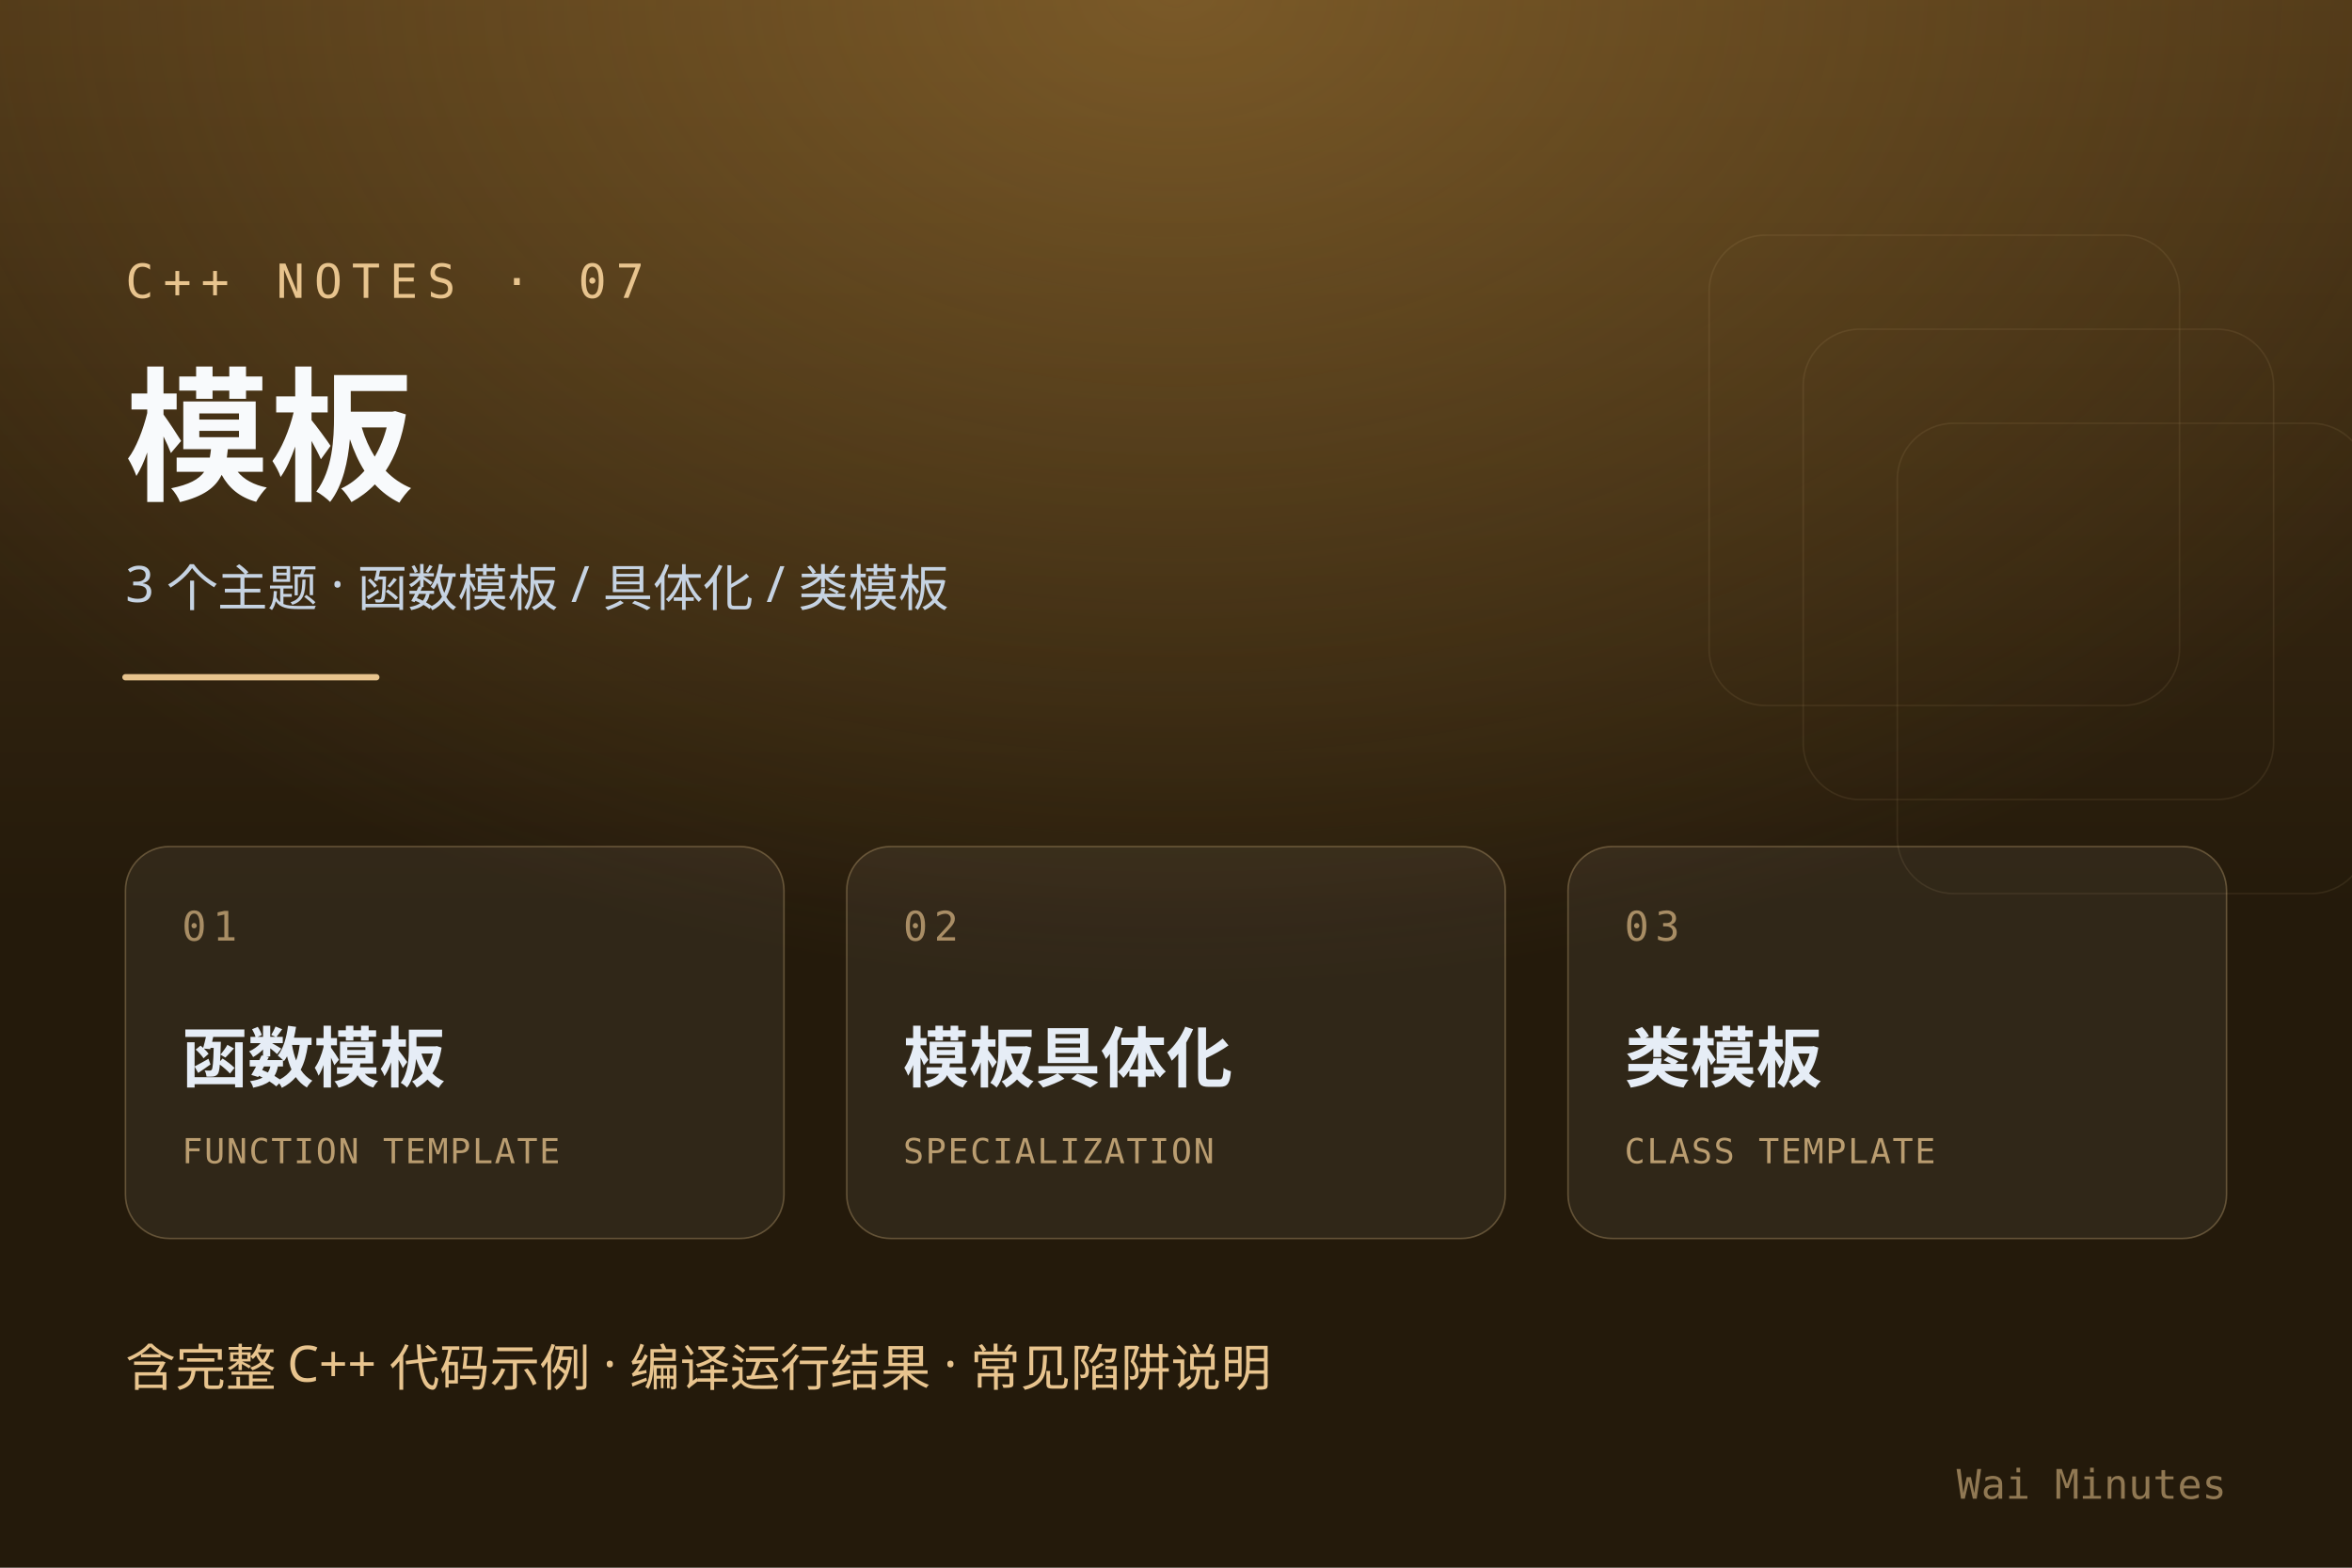
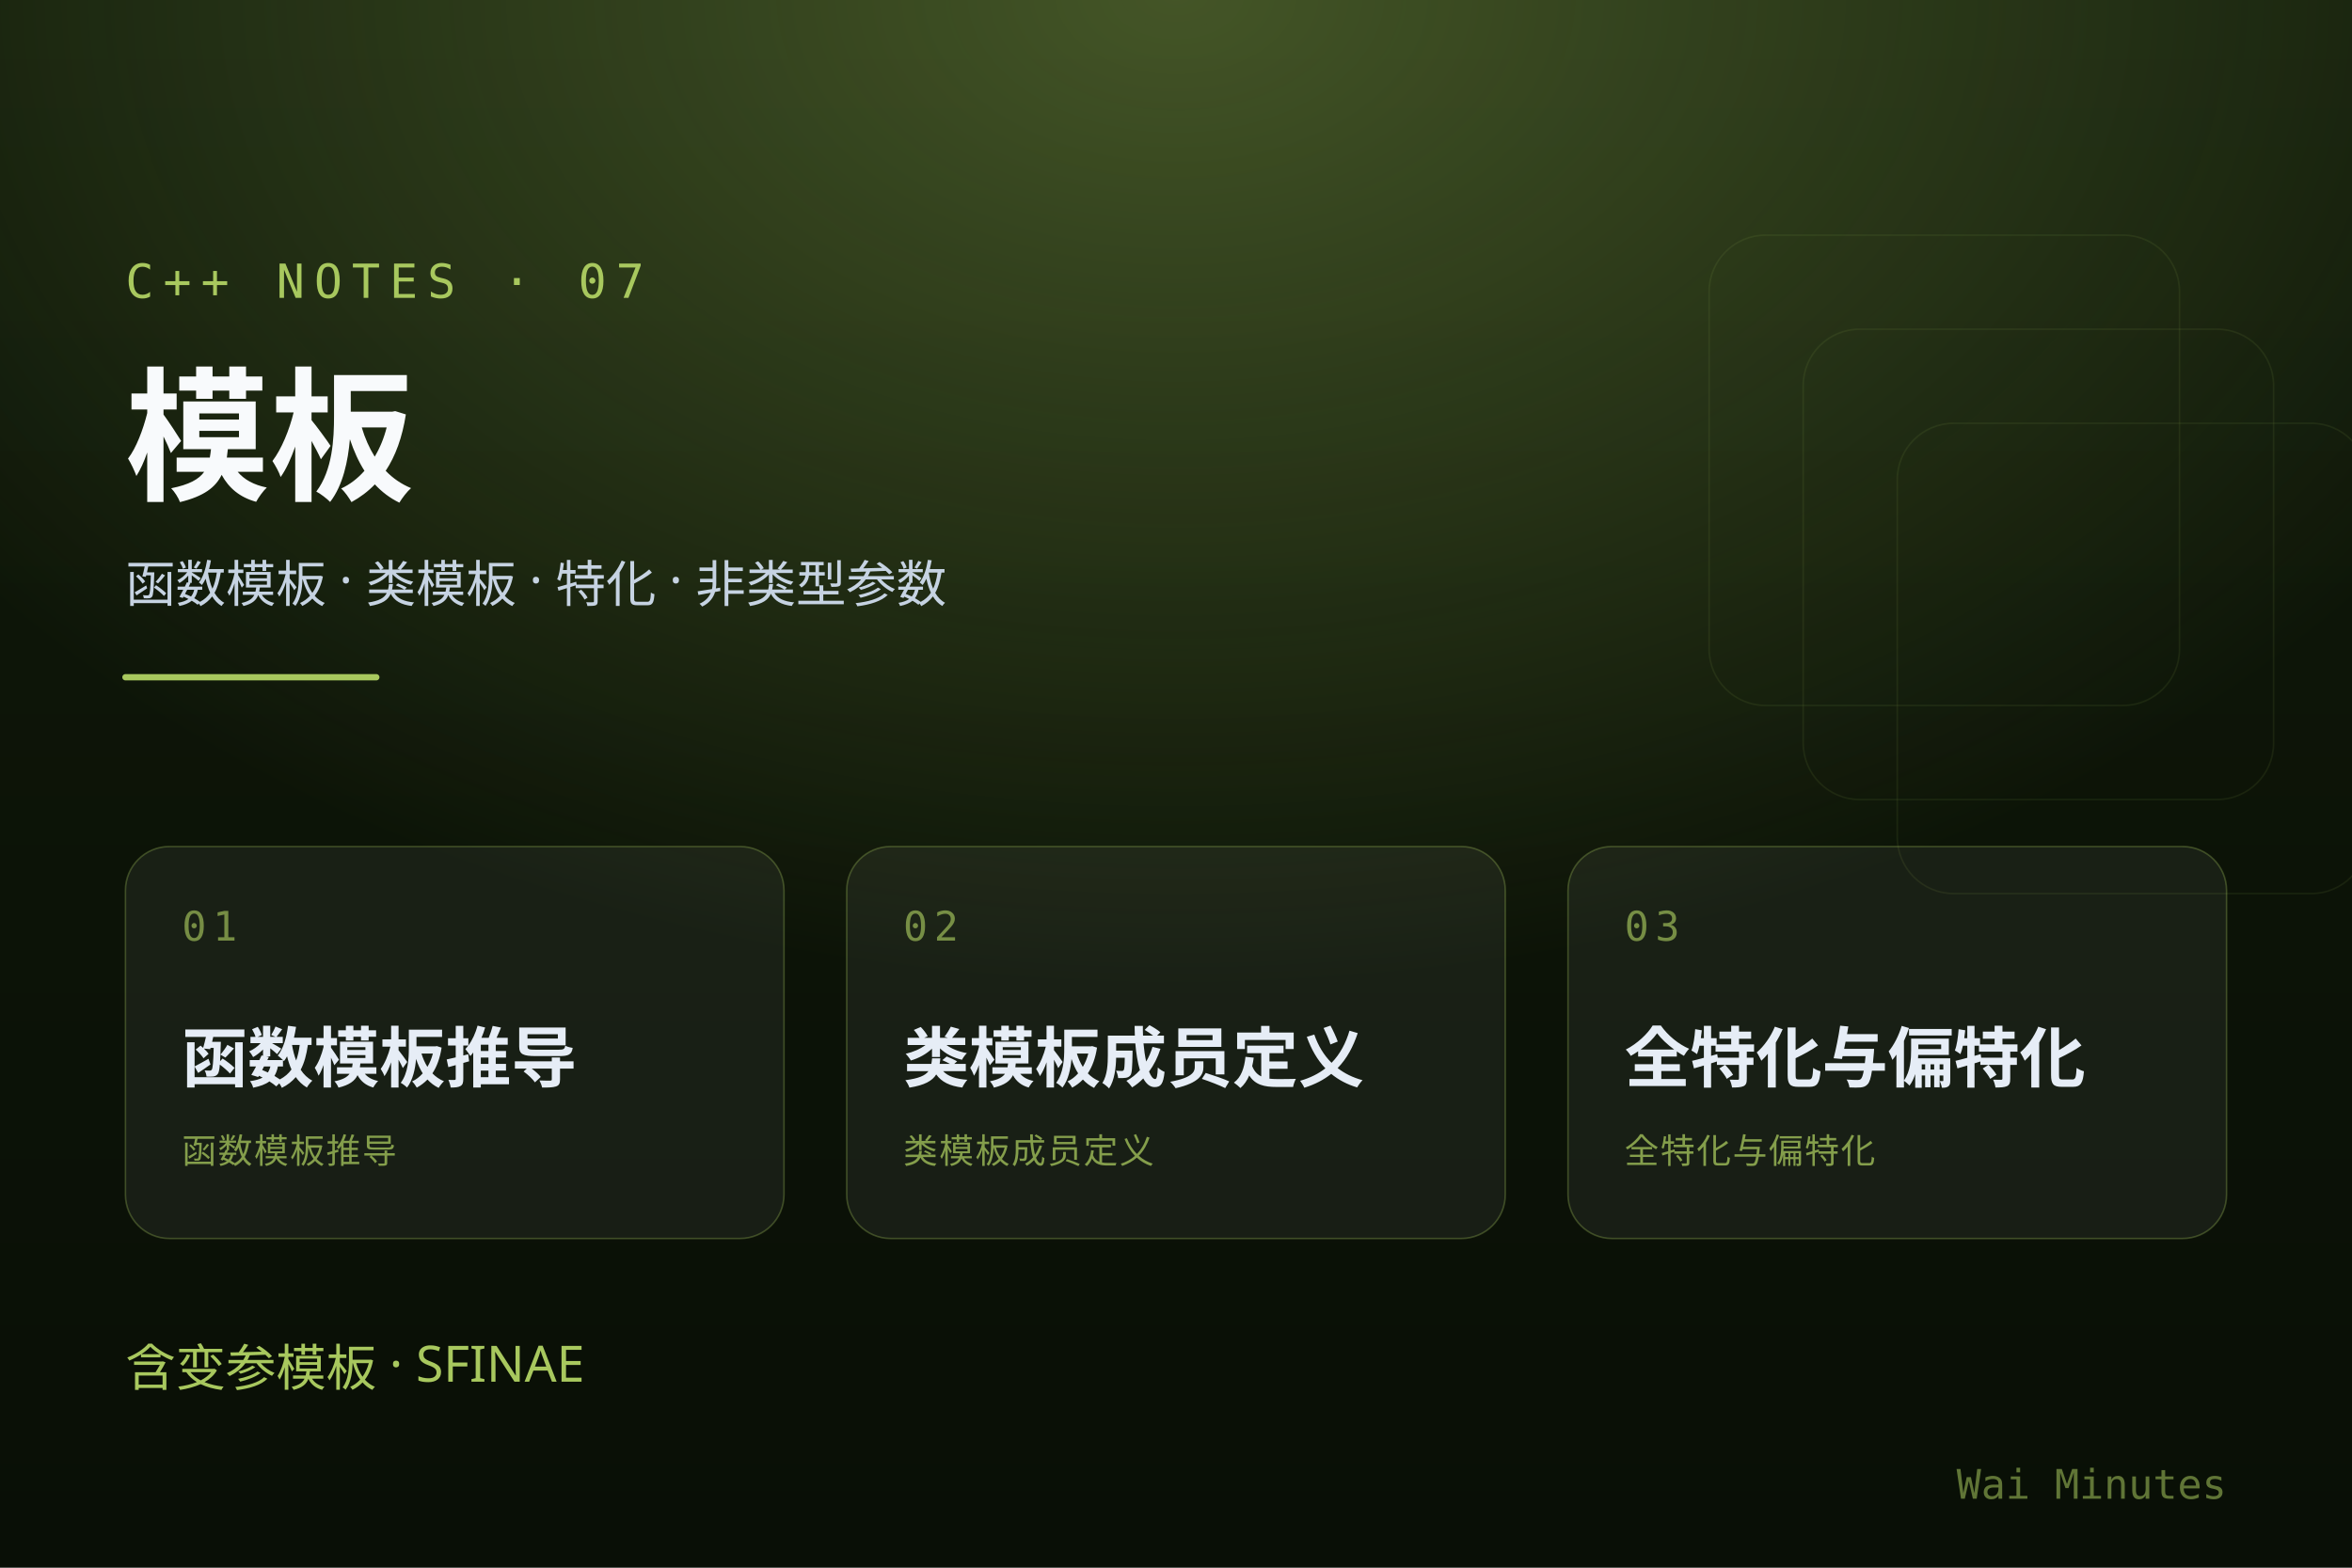
<svg xmlns="http://www.w3.org/2000/svg" width="1500" height="1000" viewBox="0 0 1500 1000" role="img" aria-labelledby="t d">
  <defs>
    <linearGradient id="bg" x1="0" y1="0" x2="0" y2="1">
-       <stop offset="0" stop-color="#4a3416" />
-       <stop offset="0.58" stop-color="#241a0b" />
-       <stop offset="1" stop-color="#241a0b" />
+       <stop offset="0" stop-color="#101a0a" />
+       <stop offset="0.58" stop-color="#0c1307" />
+       <stop offset="1" stop-color="#090f06" />
    </linearGradient>
    <radialGradient id="glow" cx="0.5" cy="0" r="0.9">
-       <stop offset="0" stop-color="#d8a24a" stop-opacity="0.34" />
-       <stop offset="0.7" stop-color="#d8a24a" stop-opacity="0" />
+       <stop offset="0" stop-color="#a8c85e" stop-opacity="0.34" />
+       <stop offset="0.7" stop-color="#a8c85e" stop-opacity="0" />
    </radialGradient>
    <style>.sans { font-family: 'Microsoft YaHei','PingFang SC','Hiragino Sans GB','Noto Sans SC','Source Han Sans SC',sans-serif; } .mono { font-family: 'Cascadia Mono','Consolas','SFMono-Regular',monospace; }</style>
  </defs>
  <rect width="1500" height="1000" fill="url(#bg)" />
  <rect width="1500" height="1000" fill="url(#glow)" />
-   <g opacity="0.5" stroke="#e8c48e" stroke-opacity="0.18" fill="none">
+   <g opacity="0.5" stroke="#a8c85e" stroke-opacity="0.18" fill="none">
    <rect x="1090" y="150" width="300" height="300" rx="36" />
    <rect x="1150" y="210" width="300" height="300" rx="36" />
    <rect x="1210" y="270" width="300" height="300" rx="36" />
  </g>
-   <text class="mono" x="80" y="190" fill="#e8c48e" font-size="30" letter-spacing="6">C++ NOTES · 07</text>
+   <text class="mono" x="80" y="190" fill="#a8c85e" font-size="30" letter-spacing="6">C++ NOTES · 07</text>
  <text class="sans" x="80" y="312" fill="#f8fafc" font-size="92" font-weight="700">模板</text>
-   <text class="sans" x="80" y="384" fill="#c6d3e2" font-size="32">3 个主题 · 函数模板 / 具体化 / 类模板</text>
-   <line x1="80" y1="432" x2="240" y2="432" stroke="#e8c48e" stroke-width="4" stroke-linecap="round" />
+   <text class="sans" x="80" y="384" fill="#c6d3e2" font-size="32">函数模板 · 类模板 · 特化 · 非类型参数</text>
+   <line x1="80" y1="432" x2="240" y2="432" stroke="#a8c85e" stroke-width="4" stroke-linecap="round" />
  <g>
-     <rect x="80" y="540" width="420" height="250" rx="28" fill="#ffffff" fill-opacity="0.055" stroke="#e8c48e" stroke-opacity="0.30" />
-     <text class="mono" x="116" y="600" fill="#e8c48e" fill-opacity="0.65" font-size="26" letter-spacing="4">01</text>
-     <text class="sans" x="116" y="690" fill="#e6edf6" font-size="42" font-weight="600">函数模板</text>
-     <text class="mono" x="116" y="742" fill="#e8c48e" fill-opacity="0.75" font-size="22" letter-spacing="1">FUNCTION TEMPLATE</text>
+     <rect x="80" y="540" width="420" height="250" rx="28" fill="#ffffff" fill-opacity="0.055" stroke="#a8c85e" stroke-opacity="0.30" />
+     <text class="mono" x="116" y="600" fill="#a8c85e" fill-opacity="0.65" font-size="26" letter-spacing="4">01</text>
+     <text class="sans" x="116" y="690" fill="#e6edf6" font-size="42" font-weight="600">函数模板推导</text>
+     <text class="mono" x="116" y="742" fill="#a8c85e" fill-opacity="0.75" font-size="22" letter-spacing="1">函数模板推导</text>
  </g>
  <g>
-     <rect x="540" y="540" width="420" height="250" rx="28" fill="#ffffff" fill-opacity="0.055" stroke="#e8c48e" stroke-opacity="0.30" />
-     <text class="mono" x="576" y="600" fill="#e8c48e" fill-opacity="0.65" font-size="26" letter-spacing="4">02</text>
-     <text class="sans" x="576" y="690" fill="#e6edf6" font-size="42" font-weight="600">模板具体化</text>
-     <text class="mono" x="576" y="742" fill="#e8c48e" fill-opacity="0.75" font-size="22" letter-spacing="1">SPECIALIZATION</text>
+     <rect x="540" y="540" width="420" height="250" rx="28" fill="#ffffff" fill-opacity="0.055" stroke="#a8c85e" stroke-opacity="0.30" />
+     <text class="mono" x="576" y="600" fill="#a8c85e" fill-opacity="0.65" font-size="26" letter-spacing="4">02</text>
+     <text class="sans" x="576" y="690" fill="#e6edf6" font-size="42" font-weight="600">类模板成员定义</text>
+     <text class="mono" x="576" y="742" fill="#a8c85e" fill-opacity="0.75" font-size="22" letter-spacing="1">类模板成员定义</text>
  </g>
  <g>
-     <rect x="1000" y="540" width="420" height="250" rx="28" fill="#ffffff" fill-opacity="0.055" stroke="#e8c48e" stroke-opacity="0.30" />
-     <text class="mono" x="1036" y="600" fill="#e8c48e" fill-opacity="0.65" font-size="26" letter-spacing="4">03</text>
-     <text class="sans" x="1036" y="690" fill="#e6edf6" font-size="42" font-weight="600">类模板</text>
-     <text class="mono" x="1036" y="742" fill="#e8c48e" fill-opacity="0.75" font-size="22" letter-spacing="1">CLASS TEMPLATE</text>
+     <rect x="1000" y="540" width="420" height="250" rx="28" fill="#ffffff" fill-opacity="0.055" stroke="#a8c85e" stroke-opacity="0.30" />
+     <text class="mono" x="1036" y="600" fill="#a8c85e" fill-opacity="0.65" font-size="26" letter-spacing="4">03</text>
+     <text class="sans" x="1036" y="690" fill="#e6edf6" font-size="42" font-weight="600">全特化与偏特化</text>
+     <text class="mono" x="1036" y="742" fill="#a8c85e" fill-opacity="0.75" font-size="22" letter-spacing="1">全特化与偏特化</text>
  </g>
-   <text class="sans" x="80" y="884" fill="#e8c48e" font-size="32">含完整 C++ 代码示例 · 编译运行结果 · 常见陷阱说明</text>
-   <text class="mono" x="1420" y="956" fill="#e8c48e" fill-opacity="0.55" font-size="26" text-anchor="end">Wai Minutes</text>
+   <text class="sans" x="80" y="884" fill="#a8c85e" font-size="32">含变参模板 · SFINAE</text>
+   <text class="mono" x="1420" y="956" fill="#a8c85e" fill-opacity="0.55" font-size="26" text-anchor="end">Wai Minutes</text>
</svg>
